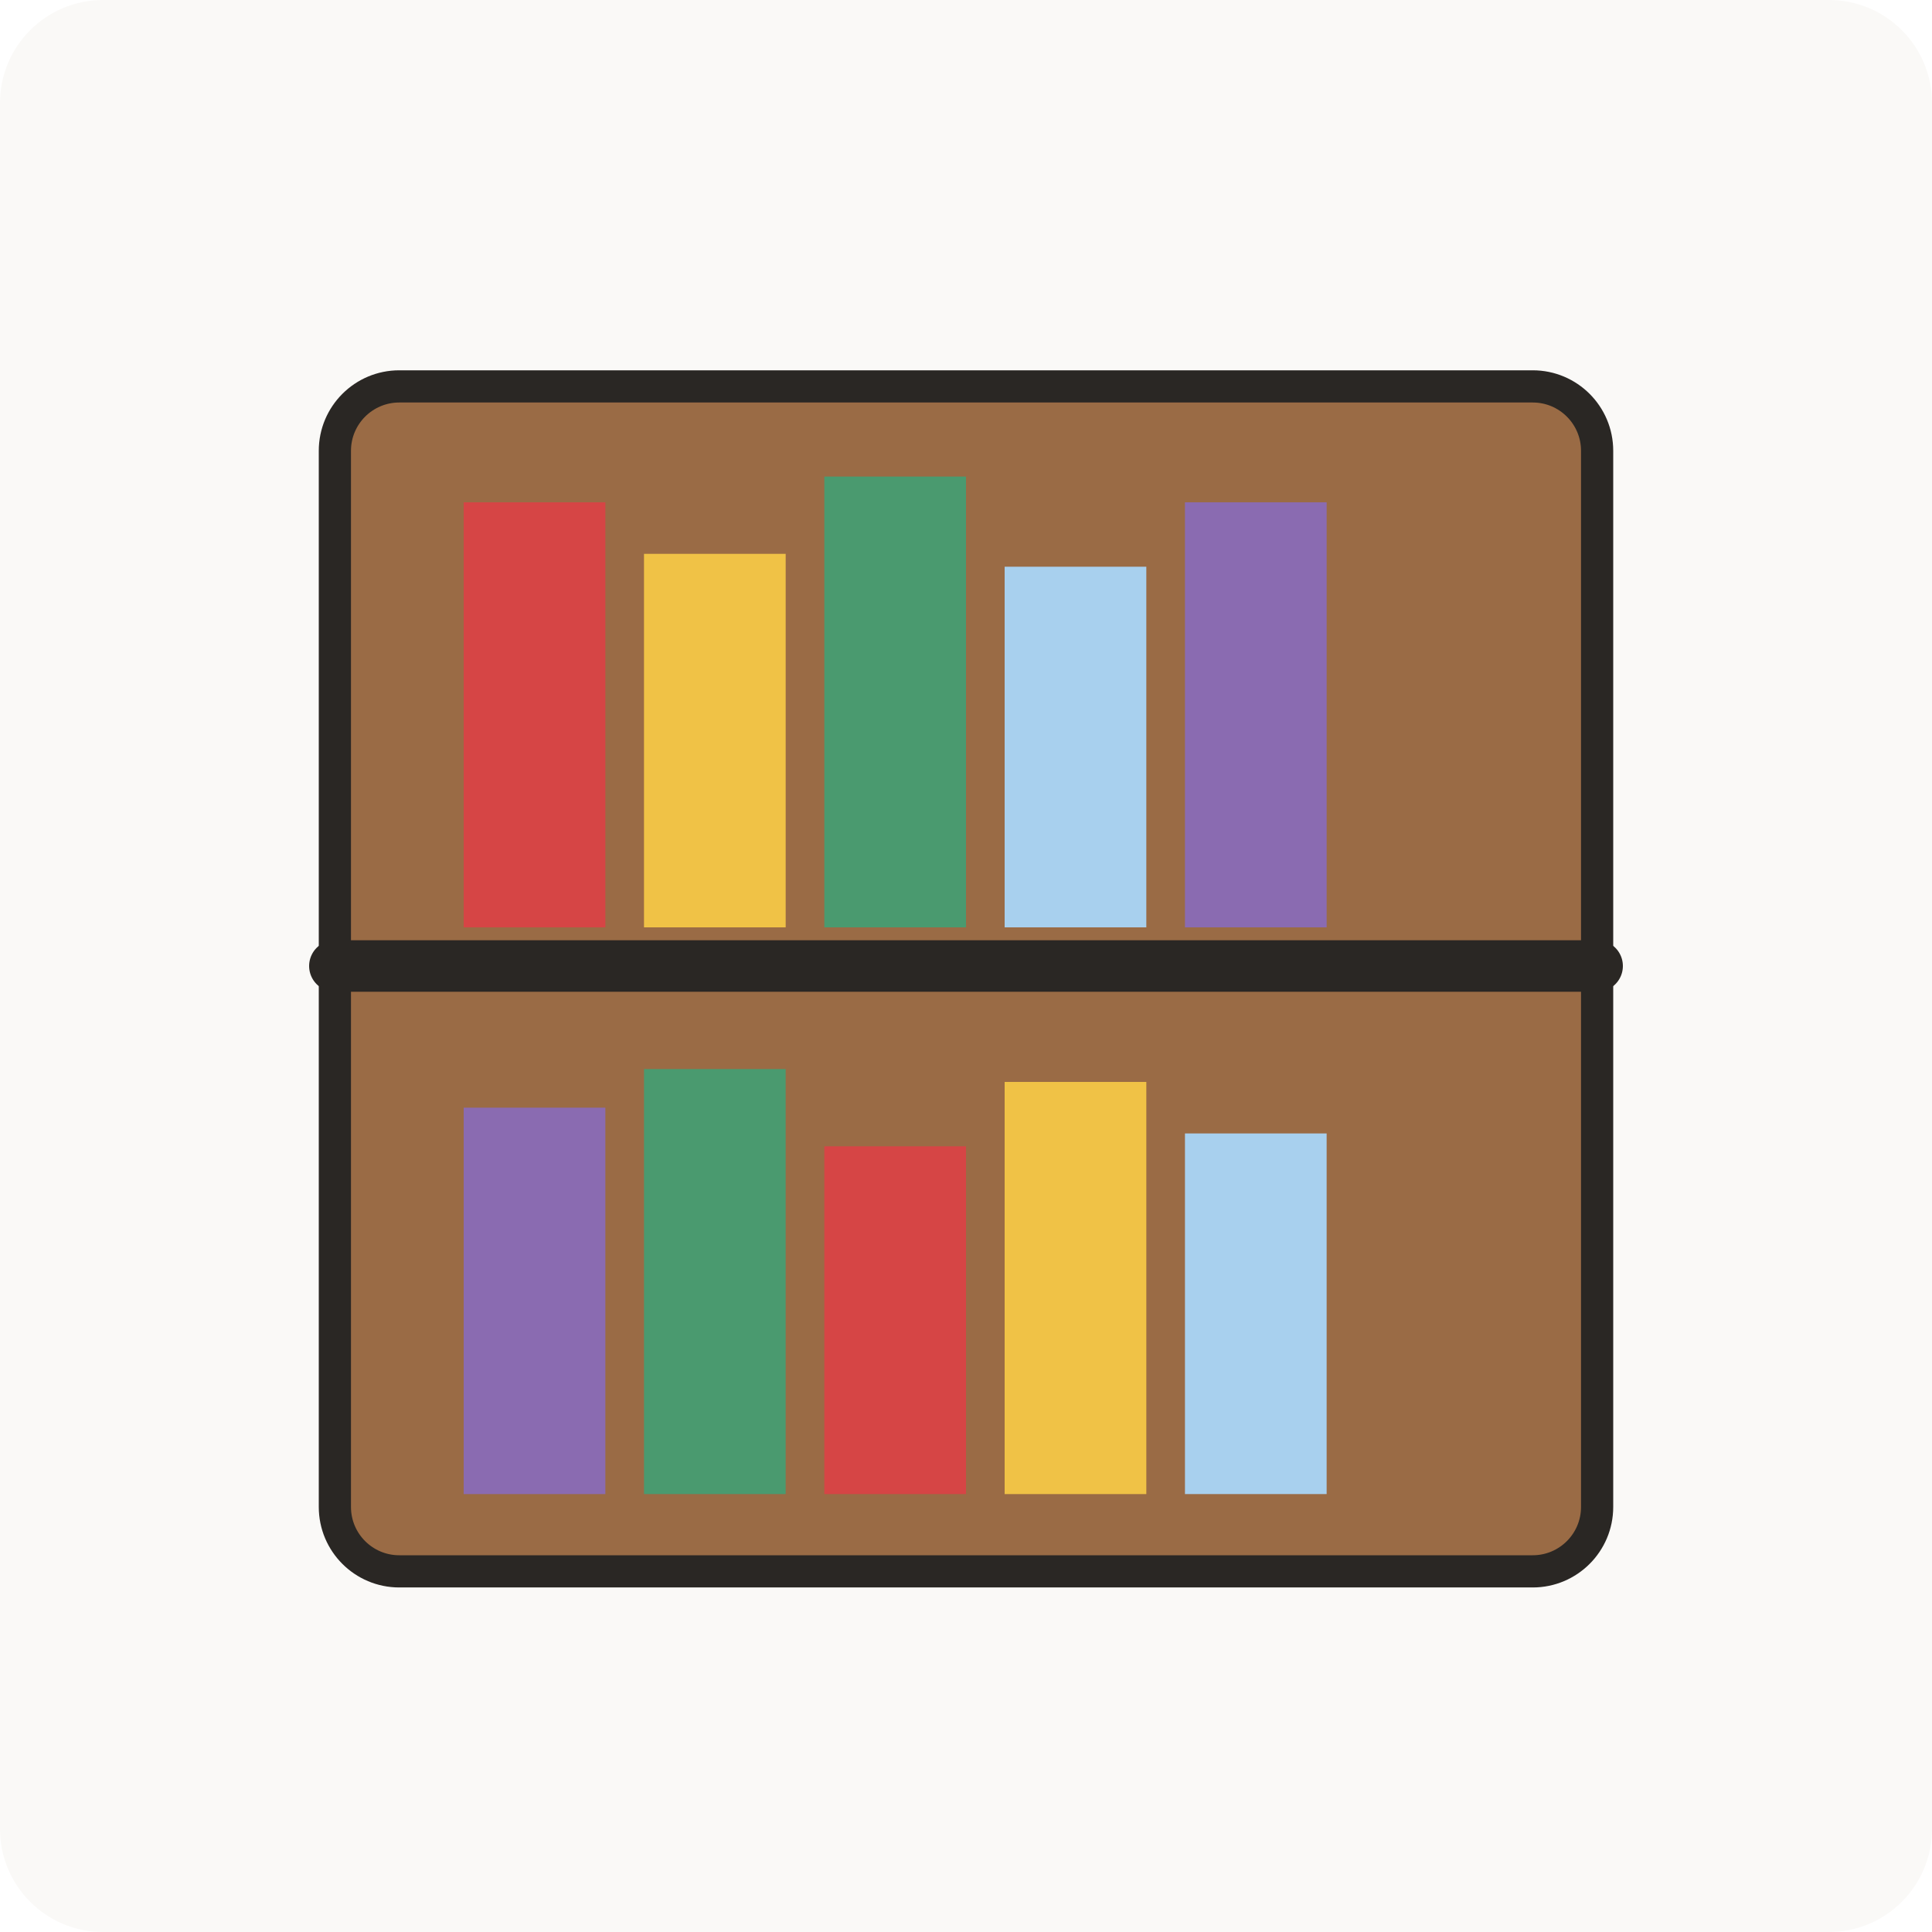
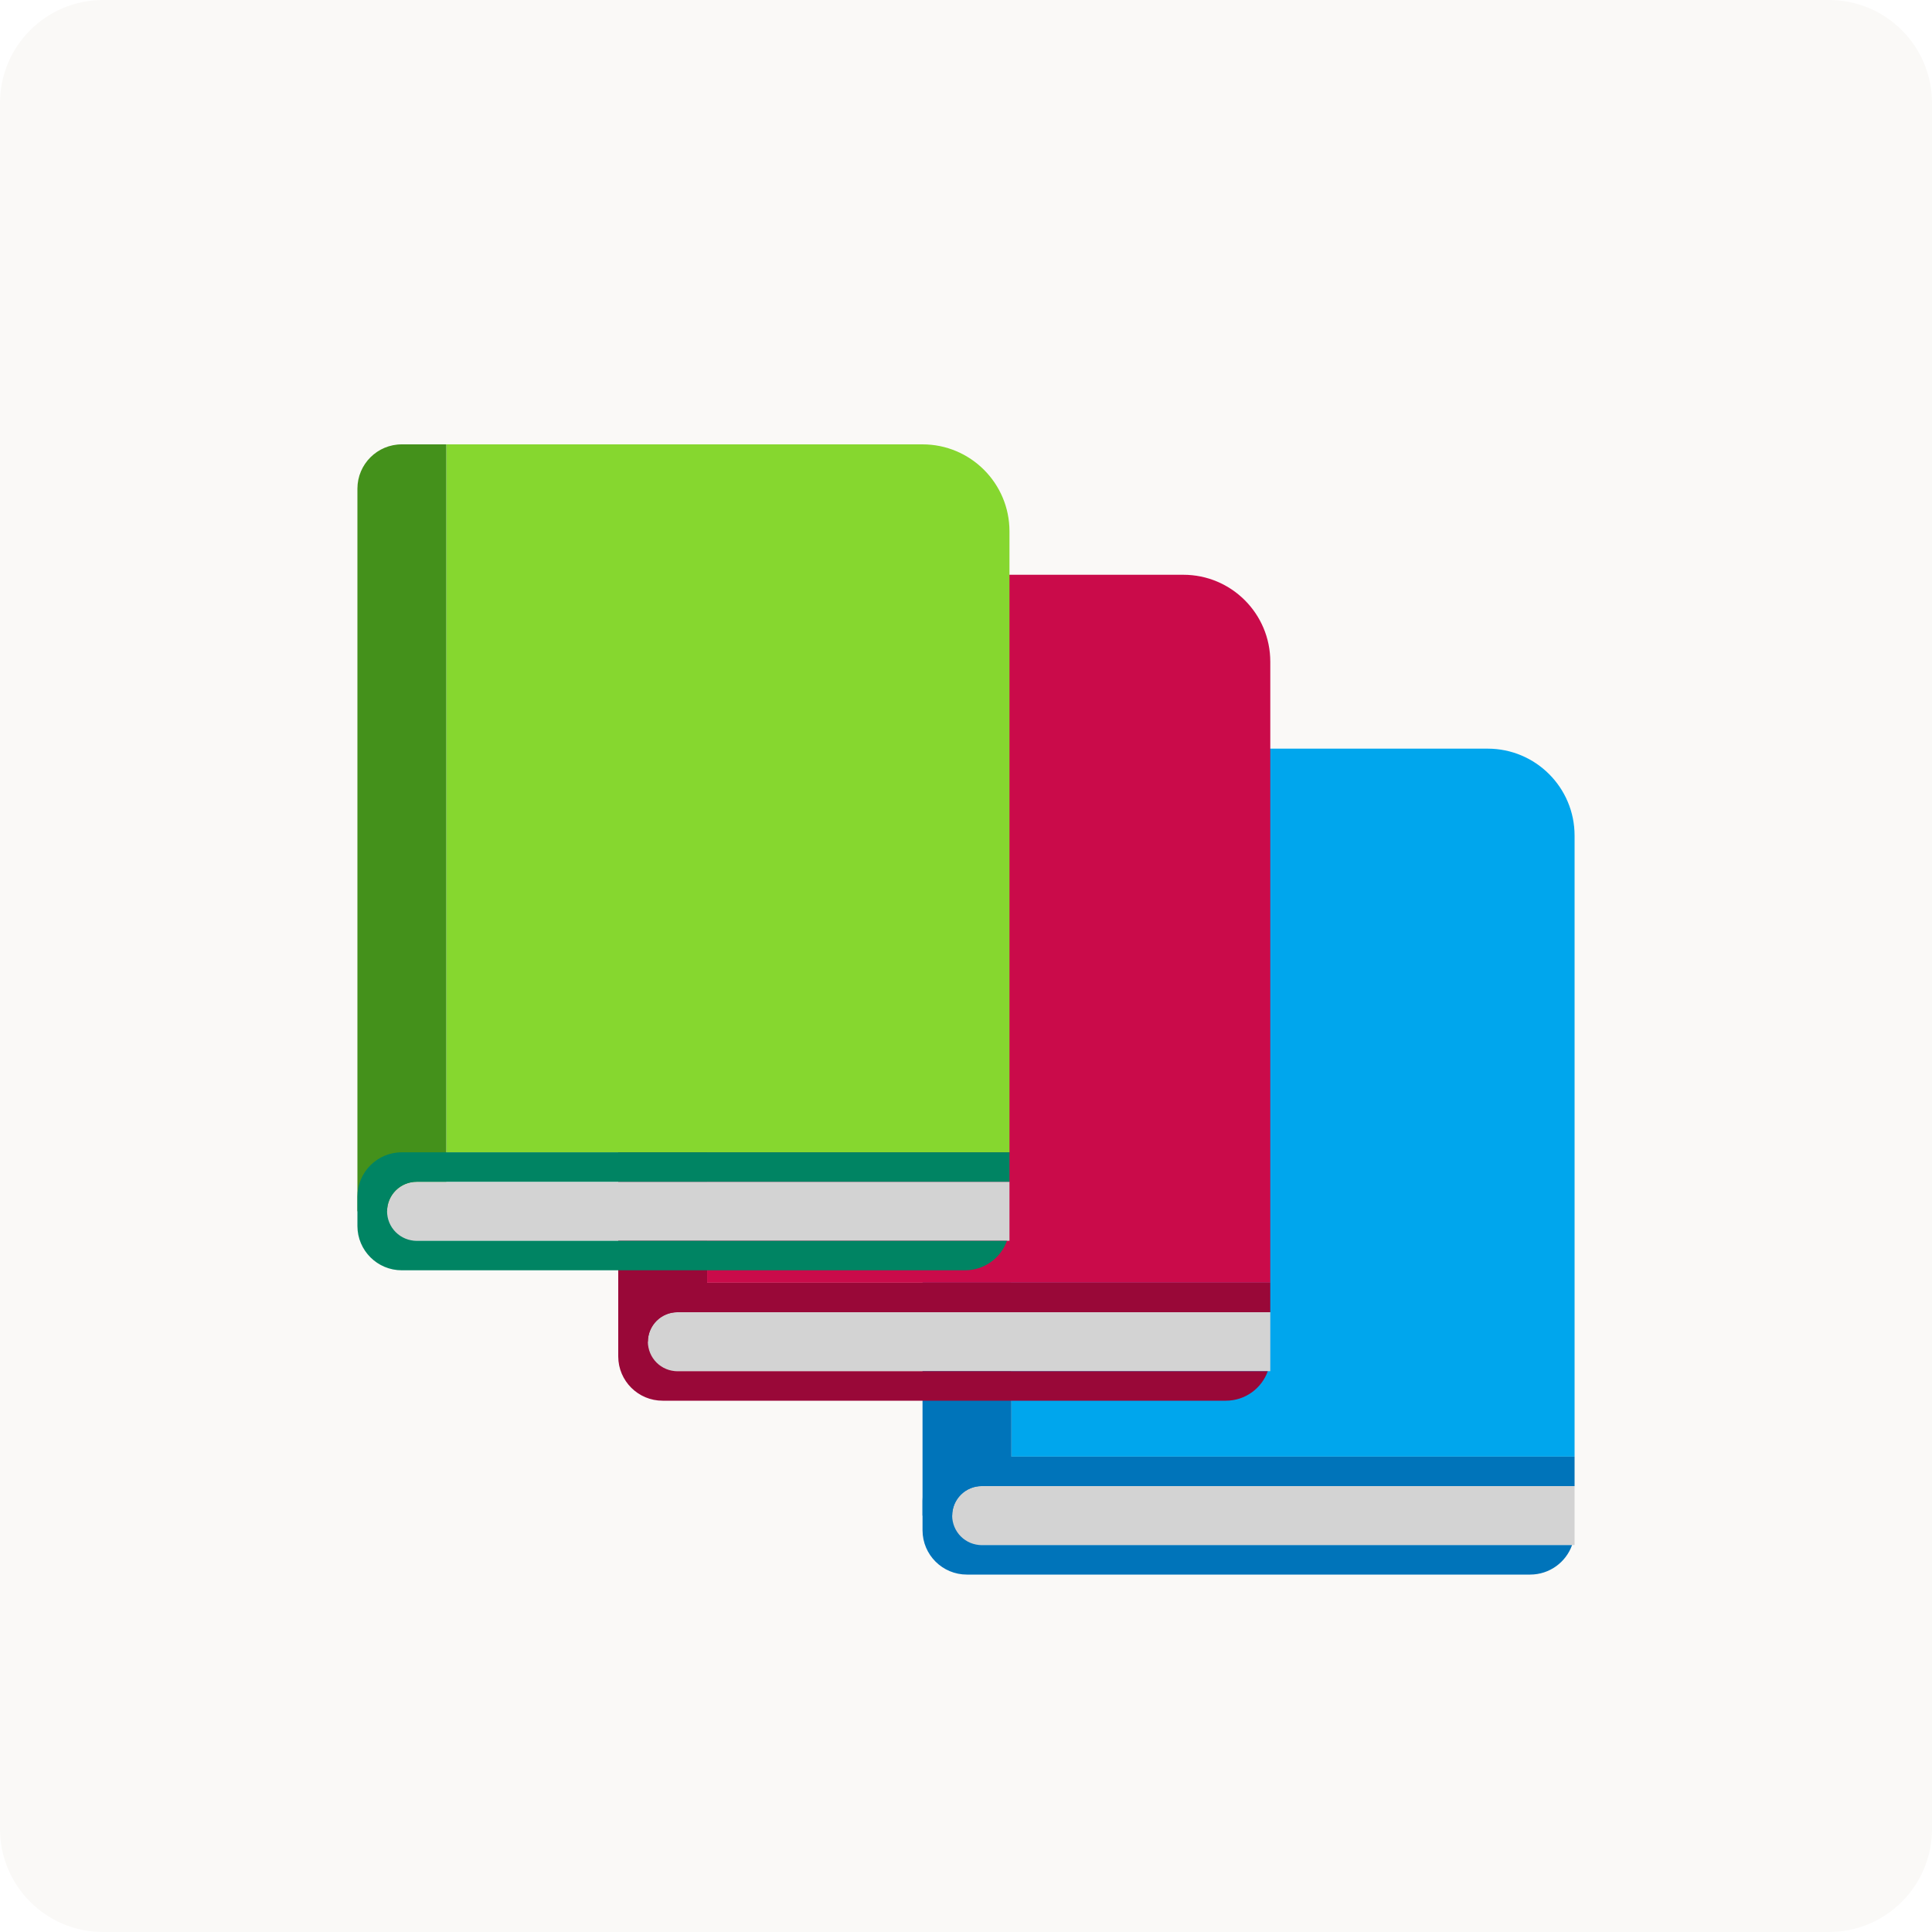
<svg xmlns="http://www.w3.org/2000/svg" width="300" height="300" viewBox="0 0 300 300" role="img">
  <rect width="300" height="300" fill="#FAF9F7" rx="16" />
-   <g fill="none" stroke="#2A2724" stroke-width="5" stroke-linejoin="round" stroke-linecap="round">
-     <rect x="52" y="60" width="196" height="184" rx="10" fill="#9A6B45" />
-     <path d="M52 150 h196" stroke-width="8" />
-     <g stroke="none">
-       <rect x="72" y="78" width="22" height="66" fill="#D64545" />
-       <rect x="100" y="86" width="22" height="58" fill="#F0C246" />
-       <rect x="128" y="74" width="22" height="70" fill="#4A9A6F" />
-       <rect x="156" y="88" width="22" height="56" fill="#A8D0EE" />
-       <rect x="184" y="78" width="22" height="66" fill="#8A6BB1" />
-       <rect x="72" y="172" width="22" height="60" fill="#8A6BB1" />
-       <rect x="100" y="166" width="22" height="66" fill="#4A9A6F" />
-       <rect x="128" y="178" width="22" height="54" fill="#D64545" />
-       <rect x="156" y="168" width="22" height="64" fill="#F0C246" />
-       <rect x="184" y="176" width="22" height="56" fill="#A8D0EE" />
+   <svg x="42" y="42" width="216" height="216" viewBox="0 0 32 32">
+     <g fill="none">
+       <path fill="#00A6ED" d="M17.045 27.286H30V13a2 2 0 0 0-2-2H17.045z" />
+       <path fill="#D3D3D3" d="M15.682 27.964H30v1.357H15.682z" />
+       <path fill="#0074BA" d="M16.023 11A1.02 1.02 0 0 0 15 12.018v16.625h.682a.68.68 0 0 1 .682-.679h.681V11z" />
+       <path fill="#0074BA" d="M16.023 27.286A1.02 1.02 0 0 0 15 28.304v.678A1.02 1.02 0 0 0 16.023 30h12.954c.446 0 .824-.283.965-.678H16.364a.68.68 0 0 1-.682-.68a.68.68 0 0 1 .682-.678H30v-.678z" />
+       <path fill="#CA0B4A" d="M10.045 23.286H23V9a2 2 0 0 0-2-2H10.045z" />
+       <path fill="#D3D3D3" d="M8.682 23.964H23v1.357H8.682z" />
+       <path fill="#990838" d="M9.023 7A1.02 1.02 0 0 0 8 8.018v16.625h.682a.68.68 0 0 1 .682-.679h.681V7z" />
+       <path fill="#990838" d="M9.023 23.286A1.02 1.02 0 0 0 8 24.304v.678A1.02 1.02 0 0 0 9.023 26h12.954c.446 0 .824-.283.965-.678H9.364a.68.68 0 0 1-.682-.68a.68.68 0 0 1 .682-.678H23v-.678z" />
+       <path fill="#86D72F" d="M4.045 20.286H17V6a2 2 0 0 0-2-2H4.045z" />
+       <path fill="#D3D3D3" d="M2.682 20.964H17v1.357H2.682z" />
+       <path fill="#44911B" d="M3.023 4A1.02 1.02 0 0 0 2 5.018v16.625h.682a.68.68 0 0 1 .682-.679h.681V4z" />
+       <path fill="#008463" d="M3.023 20.286A1.02 1.02 0 0 0 2 21.304v.678A1.02 1.02 0 0 0 3.023 23h12.954c.446 0 .824-.283.965-.678H3.364a.68.68 0 0 1-.682-.68a.68.68 0 0 1 .682-.678H17v-.678z" />
    </g>
-   </g>
+   </svg>
</svg>
